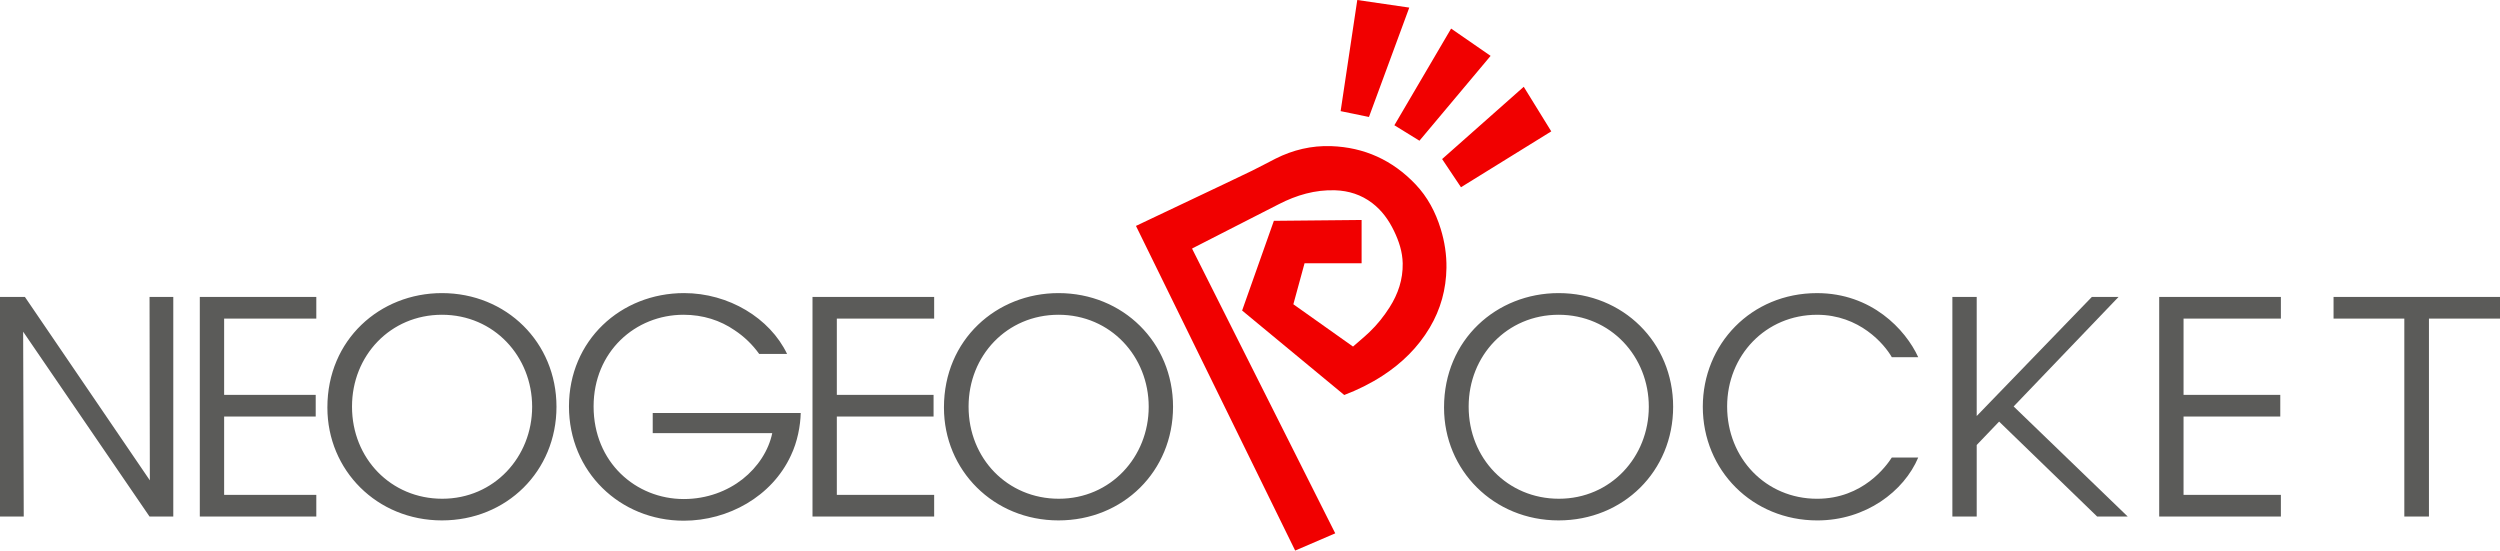
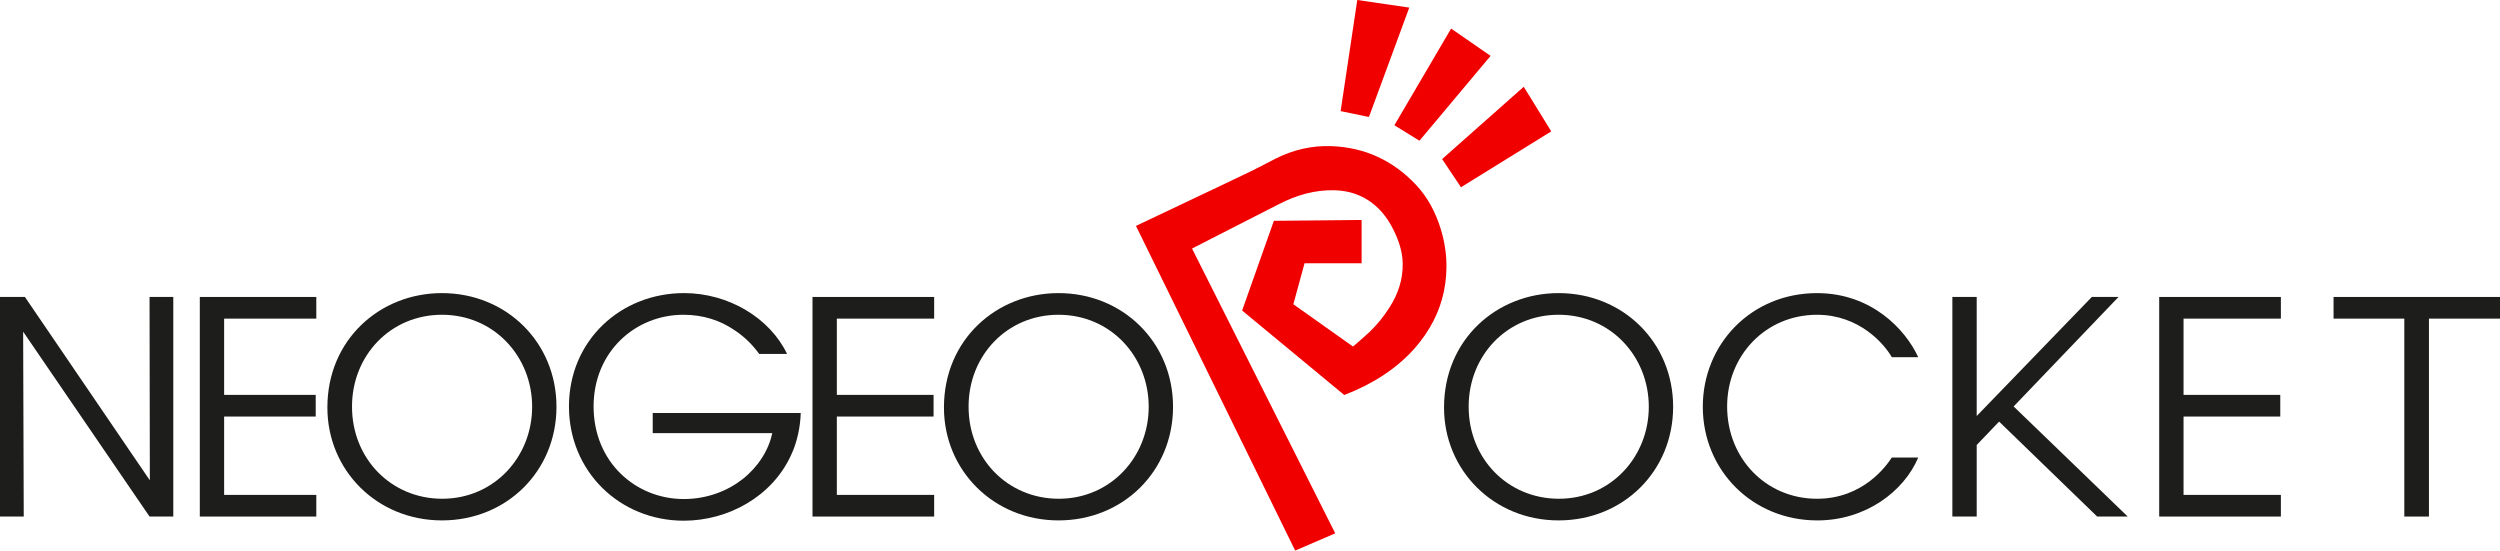
- <svg xmlns="http://www.w3.org/2000/svg" version="1.2" baseProfile="tiny" width="566.926" height="124.854" xml:space="preserve">
-   <g fill="#5B5B59">
-     <path d="m33.98 108.929-.068-41.587h5.384v49.797h-5.384L5.249 75.215l.135 41.924H0V67.342h5.652l28.328 41.587zM45.31 67.342h26.419v4.912H50.827v17.294h20.767v4.912H50.827v17.767h20.902v4.912H45.31V67.342zM74.242 92.375c0-15.341 11.911-25.908 25.976-25.908 14.602 0 25.975 11.171 25.975 25.773 0 14.604-11.305 25.773-25.975 25.773-14.738 0-25.976-11.373-25.976-25.572v-.066zm5.585-.135c0 11.709 8.815 20.86 20.458 20.86 11.776 0 20.39-9.485 20.39-20.86 0-11.373-8.613-20.861-20.457-20.861-11.709 0-20.391 9.286-20.391 20.792v.069zM172.16 80.262a21.234 21.234 0 0 0-5.586-5.383c-3.23-2.221-7.133-3.5-11.574-3.5-10.902 0-20.39 8.344-20.39 20.792 0 12.652 9.556 20.996 20.457 20.996 5.249 0 9.892-1.815 13.324-4.508 3.5-2.761 5.922-6.527 6.73-10.433h-27.104V93.65h33.564c-.067 2.896-.74 6.527-2.221 9.624-4.307 9.354-14.267 14.805-24.293 14.805-14.535 0-26.042-11.17-26.042-25.908 0-14.938 11.709-25.706 26.109-25.706 10.094 0 19.448 5.653 23.351 13.795h-6.325v.002zM184.25 67.342h27.59v4.912h-22.071v17.294h21.937v4.912h-21.937v17.767h22.071v4.912h-27.59V67.342zM214.061 92.375c0-15.341 11.911-25.908 25.975-25.908 14.603 0 25.975 11.171 25.975 25.773 0 14.604-11.305 25.773-25.975 25.773-14.737 0-25.975-11.373-25.975-25.572v-.066zm5.585-.135c0 11.709 8.815 20.86 20.457 20.86 11.777 0 20.39-9.485 20.39-20.86 0-11.373-8.613-20.861-20.457-20.861-11.709 0-20.39 9.286-20.39 20.792v.069z" />
+ <svg xmlns="http://www.w3.org/2000/svg" viewBox="0 0 566.927 124.853" height="124.853" width="566.927" xml:space="preserve" version="1.1" id="svg2">
+   <defs id="defs6">
+     <clipPath id="clipPath16" clipPathUnits="userSpaceOnUse">
+       <path id="path18" d="m 0,148.364 499.969,0 L 499.969,0 0,0 0,148.364 z" />
+     </clipPath>
+   </defs>
+   <g id="g3875" transform="translate(-18.90745,-20.09371)">
+     <g transform="translate(18.90745,20.09371)" id="g5">
+       <path id="path7" d="M 33.98,108.929 33.912,67.342 h 5.384 v 49.797 H 33.912 L 5.249,75.215 5.384,117.139 H 0 V 67.342 h 5.652 l 28.328,41.587 z" style="fill:#1d1d1b" />
+       <path id="path9" d="m 45.31,67.342 h 26.419 v 4.912 H 50.827 V 89.548 H 71.594 V 94.46 H 50.827 v 17.767 h 20.902 v 4.912 H 45.31 V 67.342 z" style="fill:#1d1d1b" />
+       <path id="path11" d="m 74.242,92.375 c 0,-15.341 11.911,-25.908 25.976,-25.908 14.602,0 25.975,11.171 25.975,25.773 0,14.604 -11.305,25.773 -25.975,25.773 -14.738,0 -25.976,-11.373 -25.976,-25.572 v -0.066 z m 5.585,-0.135 c 0,11.709 8.815,20.861 20.458,20.861 11.776,0 20.39,-9.486 20.39,-20.861 0,-11.373 -8.613,-20.861 -20.457,-20.861 -11.709,0 -20.391,9.286 -20.391,20.792 v 0.069 z" style="fill:#1d1d1b" />
+       <path id="path13" d="m 172.16,80.262 c -1.548,-2.153 -3.433,-3.97 -5.586,-5.383 -3.23,-2.221 -7.133,-3.5 -11.574,-3.5 -10.902,0 -20.39,8.344 -20.39,20.792 0,12.652 9.556,20.996 20.457,20.996 5.249,0 9.892,-1.815 13.324,-4.508 3.5,-2.76 5.922,-6.527 6.73,-10.432 h -27.104 v -4.576 h 33.564 c -0.067,2.895 -0.74,6.527 -2.221,9.624 -4.307,9.354 -14.267,14.804 -24.293,14.804 -14.535,0 -26.042,-11.17 -26.042,-25.908 0,-14.938 11.709,-25.706 26.109,-25.706 10.094,0 19.448,5.653 23.351,13.795 h -6.325 v 0.002 l 0,0 z" style="fill:#1d1d1b" />
+       <path id="path15" d="m 184.25,67.342 h 27.59 v 4.912 h -22.071 v 17.294 h 21.937 v 4.912 h -21.937 v 17.767 h 22.071 v 4.912 H 184.25 V 67.342 z" style="fill:#1d1d1b" />
+       <path id="path17" d="m 214.061,92.375 c 0,-15.341 11.911,-25.908 25.975,-25.908 14.603,0 25.975,11.171 25.975,25.773 0,14.604 -11.305,25.773 -25.975,25.773 -14.737,0 -25.975,-11.373 -25.975,-25.572 v -0.066 z m 5.585,-0.135 c 0,11.709 8.815,20.861 20.457,20.861 11.777,0 20.39,-9.486 20.39,-20.861 0,-11.373 -8.613,-20.861 -20.457,-20.861 -11.709,0 -20.39,9.286 -20.39,20.792 v 0.069 l 0,0 z" style="fill:#1d1d1b" />
+     </g>
+     <g transform="translate(18.90745,20.09371)" id="g19">
+       <path id="path21" d="m 327.466,92.375 c 0,-15.341 11.91,-25.908 25.976,-25.908 14.603,0 25.976,11.171 25.976,25.773 0,14.604 -11.305,25.773 -25.976,25.773 -14.737,0 -25.976,-11.373 -25.976,-25.572 v -0.066 z m 5.584,-0.135 c 0,11.709 8.816,20.861 20.459,20.861 11.777,0 20.391,-9.486 20.391,-20.861 0,-11.373 -8.613,-20.861 -20.458,-20.861 -11.708,0 -20.392,9.286 -20.392,20.792 v 0.069 l 0,0 z" style="fill:#1d1d1b" />
+       <path id="path23" d="m 435.001,103.748 c -3.229,7.672 -11.91,14.268 -22.879,14.268 -14.736,0 -25.976,-11.373 -25.976,-25.772 0,-14.2 10.97,-25.774 25.906,-25.774 12.313,0 20.054,8.21 22.946,14.535 h -5.99 c -1.684,-2.96 -7.334,-9.623 -16.956,-9.623 -11.642,0 -20.39,9.219 -20.39,20.793 0,11.777 8.813,20.929 20.39,20.929 10.433,0 15.745,-7.47 16.956,-9.354 l 5.993,-0.002 0,0 z" style="fill:#1d1d1b" />
+       <path id="path25" d="m 489.644,67.342 h 27.592 v 4.912 H 495.164 V 89.548 H 517.1 v 4.912 h -21.936 v 17.767 h 22.072 v 4.912 H 489.644 V 67.342 l 0,0 z" style="fill:#1d1d1b" />
+       <path id="path27" d="m 545.228,72.254 h -16.047 v -4.912 h 37.746 v 4.912 h -16.113 v 44.885 h -5.586 V 72.254 z" style="fill:#1d1d1b" />
+     </g>
+     <path id="path37" d="m 494.481,137.233 h 6.932 l -25.871,-24.968 23.783,-24.83 h -6.055 l -26.105,26.998 v -6.396 -20.601 h -5.518 v 49.797 h 5.518 v -16.228 l 5.08,-5.306 22.236,21.534 z" style="fill:#1d1d1b" />
+     <path id="path41" d="m 321.701,141.039 c -10.838,-21.554 -21.646,-43.05 -32.461,-64.562 0.06,-0.042 0.108,-0.083 0.163,-0.11 2.697,-1.38 5.395,-2.76 8.091,-4.138 3.812,-1.946 7.625,-3.883 11.433,-5.839 4.003,-2.056 8.21,-3.293 12.751,-3.146 3.091,0.1 5.925,0.999 8.411,2.895 2.194,1.674 3.747,3.848 4.937,6.306 1.129,2.332 1.934,4.759 1.979,7.377 0.063,3.636 -1.036,6.924 -2.985,9.977 -1.306,2.042 -2.796,3.921 -4.544,5.584 -1.204,1.146 -2.491,2.204 -3.739,3.299 -4.569,-3.241 -9.041,-6.41 -13.531,-9.593 0.853,-3.113 1.693,-6.198 2.539,-9.291 4.361,0 8.662,0 12.94,0 0,-3.277 0,-6.527 0,-9.823 -6.682,0.064 -13.29,0.127 -19.897,0.193 -2.407,6.801 -4.803,13.565 -7.2,20.342 7.735,6.398 15.444,12.774 23.159,19.157 3.066,-1.169 5.975,-2.609 8.713,-4.387 4.363,-2.835 8,-6.396 10.671,-10.881 2.481,-4.169 3.728,-8.71 3.796,-13.559 0.042,-3.005 -0.414,-5.943 -1.298,-8.823 -1.173,-3.816 -2.987,-7.27 -5.755,-10.165 -5.189,-5.433 -11.553,-8.353 -19.081,-8.621 -4.45,-0.158 -8.66,0.847 -12.632,2.842 -1.789,0.9 -3.541,1.872 -5.341,2.744 -4.01,1.939 -8.04,3.837 -12.062,5.748 -3.547,1.686 -7.095,3.366 -10.642,5.047 -1.199,0.569 -2.399,1.14 -3.6,1.71 12.046,24.561 24.078,49.093 36.104,73.625 3.049,-1.312 6.035,-2.598 9.081,-3.908 z" style="fill:none" />
+     <path id="path43" d="m 321.701,141.039 c -3.047,1.311 -6.032,2.596 -9.086,3.908 -12.025,-24.529 -24.059,-49.063 -36.104,-73.624 1.201,-0.57 2.4,-1.141 3.6,-1.71 3.547,-1.682 7.095,-3.362 10.642,-5.047 4.022,-1.911 8.052,-3.809 12.062,-5.748 1.8,-0.872 3.552,-1.844 5.341,-2.744 3.972,-1.996 8.182,-3 12.631,-2.842 7.529,0.268 13.893,3.188 19.082,8.621 2.768,2.895 4.582,6.348 5.754,10.165 0.885,2.879 1.341,5.818 1.299,8.823 -0.068,4.849 -1.313,9.39 -3.796,13.559 -2.673,4.484 -6.308,8.045 -10.673,10.881 -2.736,1.776 -5.645,3.217 -8.711,4.386 -7.715,-6.382 -15.424,-12.758 -23.159,-19.156 2.397,-6.777 4.793,-13.541 7.2,-20.342 6.607,-0.065 13.218,-0.129 19.897,-0.193 0,3.296 0,6.546 0,9.823 -4.278,0 -8.579,0 -12.94,0 -0.846,3.093 -1.688,6.178 -2.539,9.291 4.49,3.183 8.961,6.352 13.531,9.593 1.248,-1.095 2.535,-2.153 3.739,-3.299 1.748,-1.663 3.238,-3.542 4.543,-5.584 1.95,-3.053 3.05,-6.341 2.986,-9.977 -0.048,-2.618 -0.851,-5.045 -1.979,-7.377 -1.188,-2.458 -2.742,-4.632 -4.937,-6.306 -2.486,-1.896 -5.32,-2.794 -8.411,-2.895 -4.541,-0.147 -8.748,1.089 -12.751,3.146 -3.806,1.956 -7.621,3.893 -11.433,5.839 -2.697,1.378 -5.395,2.758 -8.091,4.138 -0.055,0.028 -0.104,0.069 -0.163,0.11 10.821,21.511 21.629,43.007 32.466,64.561 z" style="fill:#f10000" />
+     <path id="path45" d="m 329.346,46.62 c -2.162,-0.445 -4.264,-0.879 -6.423,-1.324 1.257,-8.395 2.514,-16.788 3.774,-25.202 3.935,0.574 7.832,1.145 11.791,1.724 -3.055,8.288 -6.093,16.529 -9.142,24.802 z" style="fill:#f10000" />
+     <path id="path47" d="m 364.446,39.773 c 2.088,3.381 4.147,6.72 6.241,10.112 -6.819,4.222 -13.635,8.44 -20.472,12.671 -1.434,-2.14 -2.84,-4.241 -4.278,-6.391 6.165,-5.459 12.317,-10.908 18.509,-16.392 z" style="fill:#f10000;fill-opacity:1" />
+     <path id="path49" d="m 347.976,26.576 c 3.017,2.085 5.979,4.134 8.954,6.19 -5.377,6.412 -10.738,12.805 -16.136,19.239 -1.888,-1.165 -3.759,-2.319 -5.683,-3.507 4.271,-7.275 8.549,-14.567 12.865,-21.922 z" style="fill:#f10000;fill-opacity:1" />
  </g>
-   <g fill="#5B5B59">
-     <path d="M327.465 92.375c0-15.341 11.91-25.908 25.977-25.908 14.604 0 25.977 11.171 25.977 25.773 0 14.604-11.305 25.773-25.977 25.773-14.736 0-25.977-11.373-25.977-25.572v-.066zm5.584-.135c0 11.709 8.816 20.86 20.459 20.86 11.777 0 20.393-9.485 20.393-20.86 0-11.373-8.613-20.861-20.459-20.861-11.707 0-20.393 9.286-20.393 20.792v.069zM435 103.748c-3.229 7.672-11.91 14.268-22.879 14.268-14.736 0-25.975-11.373-25.975-25.772 0-14.2 10.969-25.774 25.906-25.774 12.314 0 20.053 8.21 22.947 14.535h-5.99c-1.684-2.96-7.334-9.623-16.957-9.623-11.641 0-20.389 9.219-20.389 20.793 0 11.777 8.813 20.929 20.389 20.929 10.432 0 15.746-7.47 16.957-9.354l5.991-.002zM489.643 67.342h27.594v4.912h-22.072v17.294H517.1v4.912h-21.936v17.767h22.072v4.912h-27.594V67.342h.001zM545.229 72.254H529.18v-4.912h37.746v4.912h-16.111v44.885h-5.586V72.254z" />
-   </g>
-   <path fill="#5B5B59" d="M475.575 117.139h6.932l-25.871-24.968 23.783-24.83h-6.055l-26.105 26.998V67.342h-5.518v49.797h5.518v-16.228l5.08-5.307 22.236 21.535z" />
-   <path fill="none" d="M302.793 120.945c-10.838-21.554-21.646-43.05-32.46-64.561.06-.042.108-.083.163-.11l8.091-4.138c3.812-1.946 7.625-3.883 11.433-5.839 4.003-2.056 8.21-3.293 12.751-3.146 3.091.101 5.925.999 8.411 2.896 2.193 1.674 3.746 3.848 4.938 6.306 1.129 2.332 1.932 4.759 1.979 7.377.063 3.637-1.035 6.924-2.984 9.978-1.307 2.042-2.797 3.921-4.545 5.584-1.203 1.146-2.49 2.204-3.738 3.299l-13.531-9.593c.852-3.113 1.693-6.198 2.539-9.291h12.939v-9.823c-6.682.063-13.289.127-19.896.193-2.408 6.801-4.803 13.564-7.201 20.342 7.736 6.397 15.445 12.773 23.16 19.157 3.066-1.17 5.975-2.609 8.711-4.388 4.365-2.835 8-6.396 10.672-10.881 2.482-4.169 3.727-8.71 3.797-13.559.041-3.005-.414-5.943-1.299-8.823-1.172-3.816-2.986-7.271-5.754-10.165-5.189-5.433-11.553-8.353-19.082-8.621-4.45-.158-8.66.847-12.631 2.842-1.789.9-3.541 1.872-5.342 2.744-4.01 1.939-8.04 3.837-12.062 5.748-3.547 1.687-7.095 3.366-10.642 5.047-1.199.569-2.399 1.141-3.6 1.71 12.046 24.562 24.078 49.094 36.104 73.624l9.079-3.909z" />
-   <path fill="#F10000" d="M302.793 120.945c-3.047 1.312-6.031 2.597-9.086 3.909-12.024-24.529-24.058-49.063-36.104-73.624 1.201-.569 2.4-1.141 3.6-1.71 3.547-1.682 7.095-3.361 10.642-5.047 4.022-1.911 8.052-3.809 12.062-5.748 1.801-.872 3.553-1.844 5.342-2.744 3.971-1.996 8.181-3 12.631-2.842 7.529.269 13.893 3.188 19.082 8.621 2.768 2.895 4.582 6.348 5.754 10.165.883 2.879 1.34 5.818 1.297 8.823-.068 4.849-1.313 9.39-3.795 13.559-2.672 4.484-6.307 8.045-10.672 10.881-2.736 1.776-5.645 3.217-8.711 4.387a115973.55 115973.55 0 0 0-23.16-19.156l7.201-20.342c6.606-.065 13.217-.13 19.896-.193v9.823h-12.939l-2.539 9.291 13.531 9.593c1.248-1.095 2.535-2.153 3.738-3.299 1.748-1.663 3.238-3.542 4.543-5.584 1.949-3.054 3.051-6.341 2.986-9.978-.049-2.618-.852-5.045-1.979-7.377-1.189-2.458-2.742-4.632-4.938-6.306-2.486-1.896-5.32-2.794-8.411-2.896-4.541-.146-8.748 1.09-12.751 3.146-3.807 1.956-7.621 3.893-11.433 5.839-2.697 1.378-5.395 2.758-8.091 4.138-.055.028-.104.069-.163.11a202454.25 202454.25 0 0 1 32.467 64.561zM310.44 26.526c-2.162-.444-4.266-.879-6.424-1.323L307.79 0c3.936.574 7.832 1.145 11.791 1.724l-9.141 24.802zM345.54 19.679c2.088 3.381 4.146 6.72 6.24 10.112-6.818 4.222-13.635 8.439-20.473 12.671-1.434-2.141-2.84-4.241-4.277-6.392 6.166-5.458 12.316-10.907 18.51-16.391zM329.069 6.482c3.018 2.085 5.979 4.135 8.955 6.19-5.377 6.412-10.738 12.805-16.137 19.239-1.889-1.165-3.76-2.319-5.684-3.508 4.272-7.274 8.549-14.566 12.866-21.921z" />
</svg>
